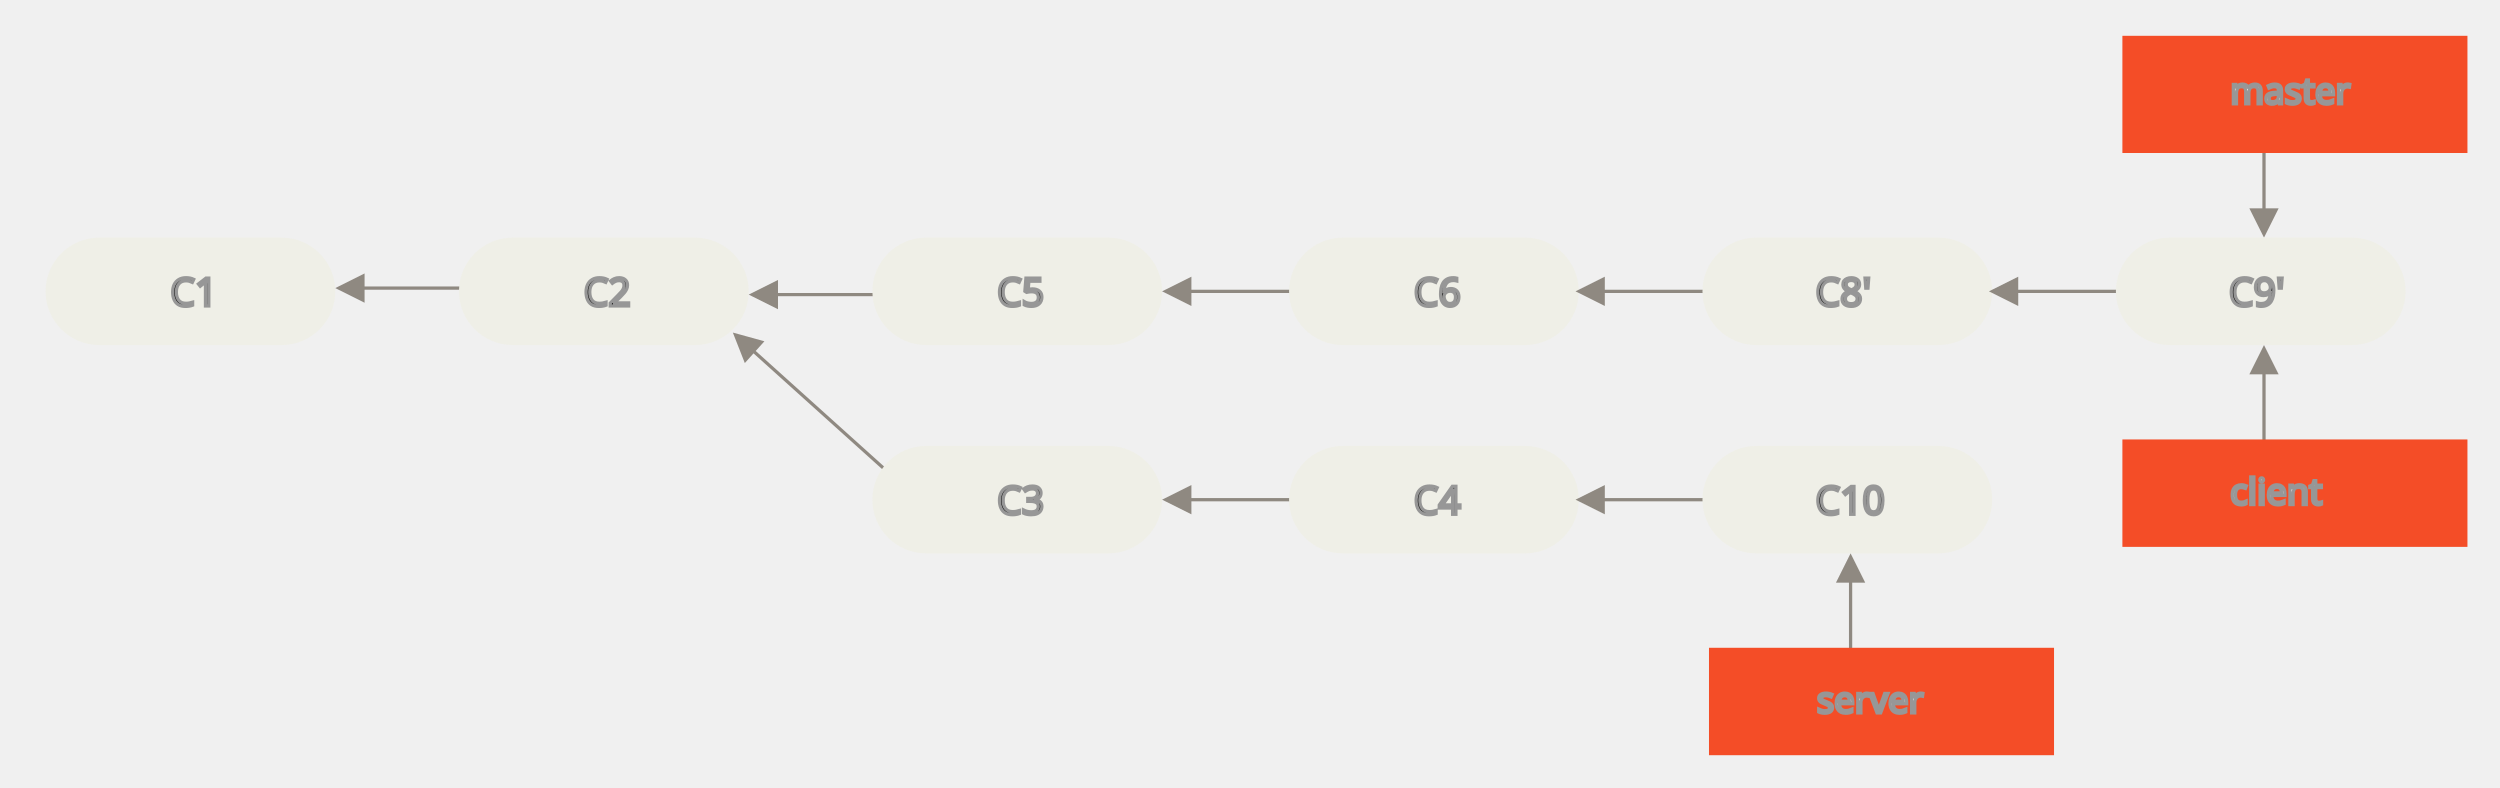
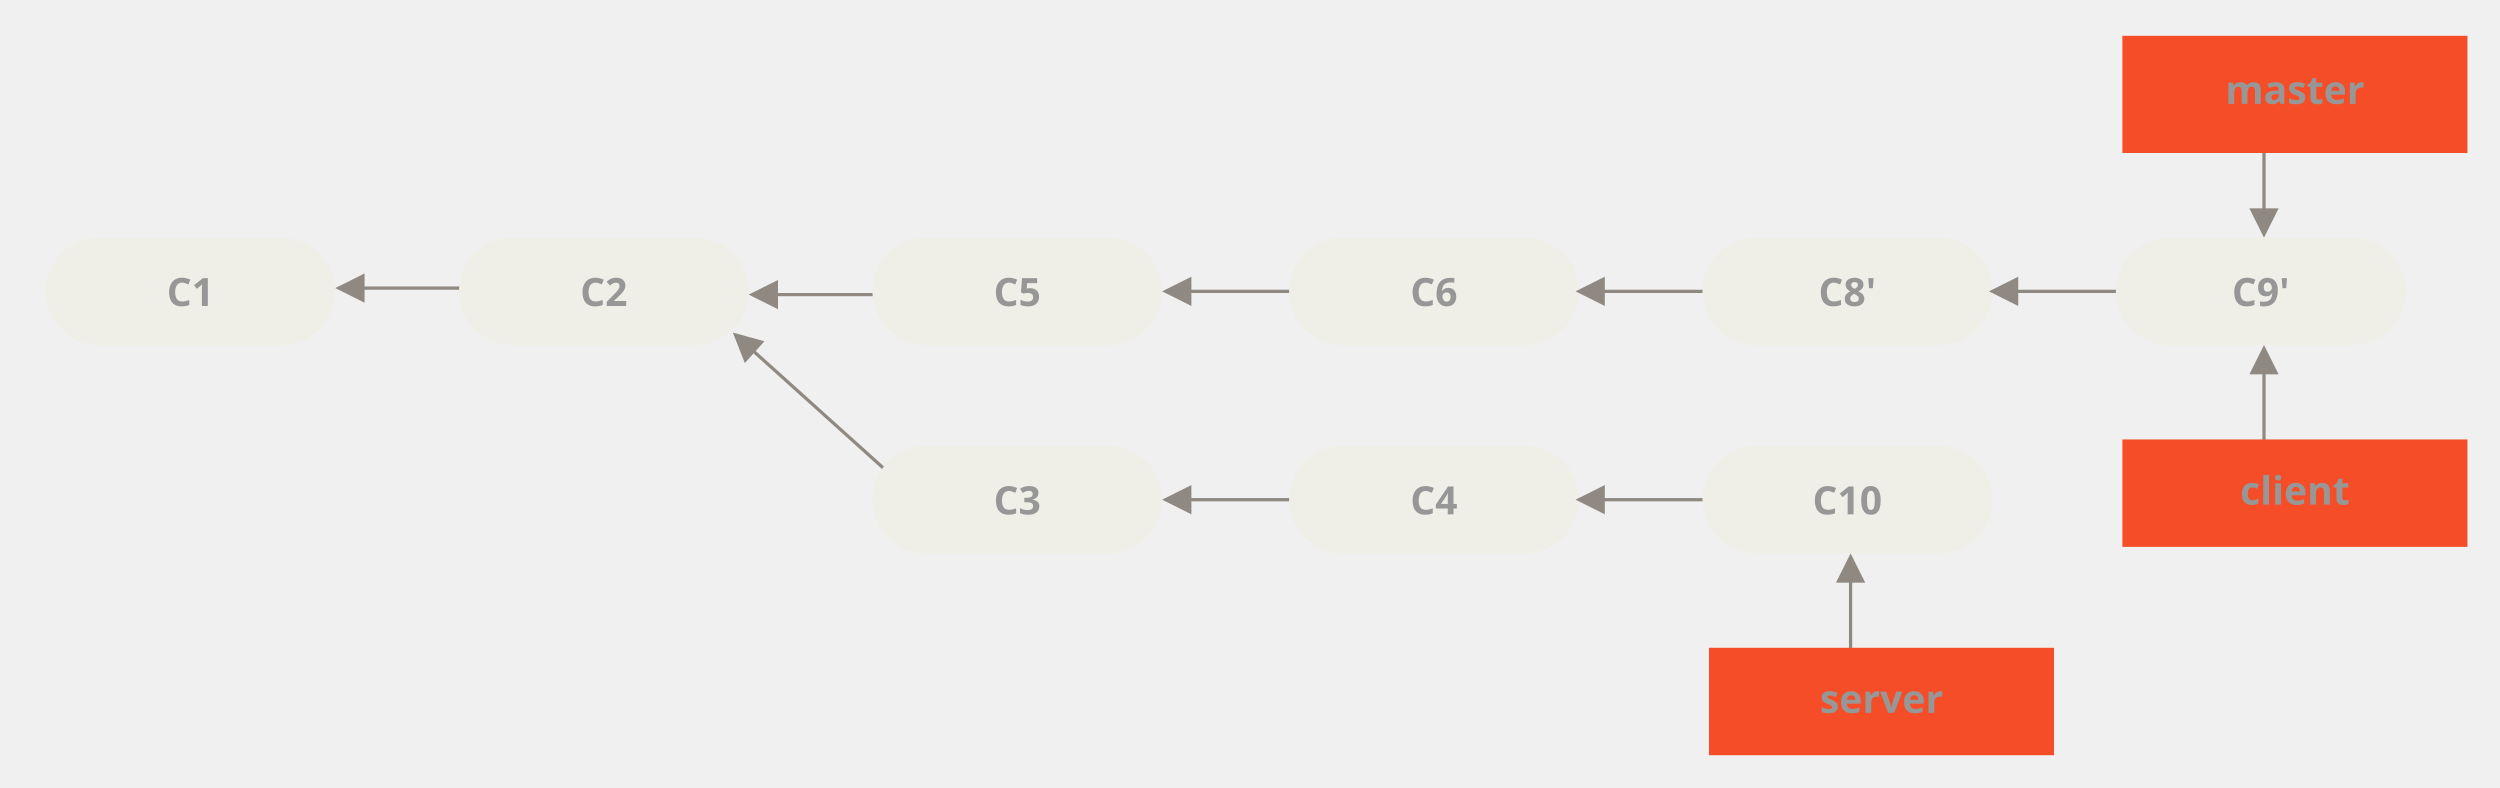
<svg xmlns="http://www.w3.org/2000/svg" width="768px" height="242px" viewBox="0 0 768 242" version="1.1">
  <g id="03---Interesting-Rebase-3" stroke="none" stroke-width="1" fill="none" fill-rule="evenodd">
    <g id="brown" transform="translate(14, 73)">
      <rect id="Rectangle-1" fill="#EFEFE7" fill-rule="evenodd" x="0" y="0" width="89" height="33" rx="16.5" />
-       <text id="C6" stroke="#979797" stroke-width="1" font-family="RobotoMono-Regular, Roboto Mono" font-size="12" font-weight="normal" fill="#000000">
-         <tspan x="38.299" y="21">C1</tspan>
+       <text stroke="#979797" stroke-width="0" font-family="Source Code Pro" font-size="12px" font-weight="900" fill="#979797" fill-opacity="1" text-anchor="middle" id="C6">
+         <tspan x="44.5" y="21">C1</tspan>
      </text>
    </g>
    <g id="Line-+-brown-2" transform="translate(103, 73)">
      <path id="Line" d="M9,15 L44,15 L44,16 L9,16 L9,20 L0,15.5 L9,11 L9,15 Z" fill="#8F8981" fill-rule="nonzero" />
      <g id="brown" transform="translate(38, 0)">
        <rect id="Rectangle-1" fill="#EFEFE7" fill-rule="evenodd" x="0" y="0" width="89" height="33" rx="16.5" />
-         <text id="C6" stroke="#979797" stroke-width="1" font-family="RobotoMono-Regular, Roboto Mono" font-size="12" font-weight="normal" fill="#000000">
-           <tspan x="38.299" y="21">C2</tspan>
+         <text stroke="#979797" stroke-width="0" font-family="Source Code Pro" font-size="12px" font-weight="900" fill="#979797" fill-opacity="1" text-anchor="middle" id="C6">
+           <tspan x="44.5" y="21">C2</tspan>
        </text>
      </g>
    </g>
    <g id="Line-2-+-brown-3" transform="translate(230, 73)">
      <path id="Line-2" d="M9,17 L44,17 L44,18 L9,18 L9,22 L0,17.5 L9,13 L9,17 Z" fill="#8F8981" fill-rule="nonzero" />
      <g id="brown" transform="translate(38, 0)">
        <rect id="Rectangle-1" fill="#EFEFE7" fill-rule="evenodd" x="0" y="0" width="89" height="33" rx="16.5" />
-         <text id="C6" stroke="#979797" stroke-width="1" font-family="RobotoMono-Regular, Roboto Mono" font-size="12" font-weight="normal" fill="#000000">
-           <tspan x="38.299" y="21">C5</tspan>
+         <text stroke="#979797" stroke-width="0" font-family="Source Code Pro" font-size="12px" font-weight="900" fill="#979797" fill-opacity="1" text-anchor="middle" id="C6">
+           <tspan x="44.5" y="21">C5</tspan>
        </text>
      </g>
    </g>
    <g id="Line-7-+-ref-3" transform="translate(652, 11)">
      <path id="Line-7" d="M43,53 L43,21 L44,21 L44,53 L48,53 L43.5,62 L39,53 L43,53 Z" fill="#8F8981" fill-rule="nonzero" />
      <g id="ref">
        <rect id="Rectangle-2" fill="#F44D27" fill-rule="evenodd" x="0" y="0" width="106" height="36" />
-         <text id="master" stroke="#979797" stroke-width="1" font-family="RobotoMono-Regular, Roboto Mono" font-size="11.143" font-weight="normal" fill="#FFFFFF">
-           <tspan x="33.129" y="20.909">master</tspan>
+         <text stroke="#979797" stroke-width="0" font-family="Source Code Pro" font-size="12px" font-weight="900" fill="#979797" fill-opacity="1" text-anchor="middle" id="master">
+           <tspan x="53" y="20.909">master</tspan>
        </text>
      </g>
    </g>
    <g id="Line-6-+-brown-4" transform="translate(357, 73)">
      <path id="Line-6" d="M9,16 L44,16 L44,17 L9,17 L9,21 L0,16.5 L9,12 L9,16 Z" fill="#8F8981" fill-rule="nonzero" />
      <g id="brown" transform="translate(39, 0)">
        <rect id="Rectangle-1" fill="#EFEFE7" fill-rule="evenodd" x="0" y="0" width="89" height="33" rx="16.5" />
-         <text id="C6" stroke="#979797" stroke-width="1" font-family="RobotoMono-Regular, Roboto Mono" font-size="12" font-weight="normal" fill="#000000">
-           <tspan x="38.299" y="21">C6</tspan>
+         <text stroke="#979797" stroke-width="0" font-family="Source Code Pro" font-size="12px" font-weight="900" fill="#979797" fill-opacity="1" text-anchor="middle" id="C6">
+           <tspan x="44.5" y="21">C6</tspan>
        </text>
      </g>
    </g>
    <g id="Line-6-+-brown-5" transform="translate(484, 73)">
      <path id="Line-6" d="M9,16 L44,16 L44,17 L9,17 L9,21 L0,16.5 L9,12 L9,16 Z" fill="#8F8981" fill-rule="nonzero" />
      <g id="brown" transform="translate(39, 0)">
        <rect id="Rectangle-1" fill="#EFEFE7" fill-rule="evenodd" x="0" y="0" width="89" height="33" rx="16.5" />
-         <text id="C6" stroke="#979797" stroke-width="1" font-family="RobotoMono-Regular, Roboto Mono" font-size="12" font-weight="normal" fill="#000000">
-           <tspan x="34.698" y="21">C8'</tspan>
+         <text stroke="#979797" stroke-width="0" font-family="Source Code Pro" font-size="12px" font-weight="900" fill="#979797" fill-opacity="1" text-anchor="middle" id="C6">
+           <tspan x="44.5" y="21">C8'</tspan>
        </text>
      </g>
    </g>
    <path id="Line-12" d="M620,89 L655,89 L655,90 L620,90 L620,94 L611,89.5 L620,85 L620,89 Z" fill="#8F8981" fill-rule="nonzero" />
    <g id="brown" transform="translate(650, 73)">
      <rect id="Rectangle-1" fill="#EFEFE7" fill-rule="evenodd" x="0" y="0" width="89" height="33" rx="16.5" />
-       <text id="C6" stroke="#979797" stroke-width="1" font-family="RobotoMono-Regular, Roboto Mono" font-size="12" font-weight="normal" fill="#000000">
-         <tspan x="34.698" y="21">C9'</tspan>
+       <text stroke="#979797" stroke-width="0" font-family="Source Code Pro" font-size="12px" font-weight="900" fill="#979797" fill-opacity="1" text-anchor="middle" id="C6">
+         <tspan x="44.5" y="21">C9'</tspan>
      </text>
    </g>
    <path id="Line-8" d="M232.152,107.815 L276.206,147.463 L275.537,148.206 L231.484,108.558 L228.808,111.531 L225.128,102.166 L234.828,104.841 L232.152,107.815 Z" fill="#8F8981" fill-rule="nonzero" />
    <g id="brown" transform="translate(268, 137)">
      <rect id="Rectangle-1" fill="#EFEFE7" fill-rule="evenodd" x="0" y="0" width="89" height="33" rx="16.5" />
-       <text id="C6" stroke="#979797" stroke-width="1" font-family="RobotoMono-Regular, Roboto Mono" font-size="12" font-weight="normal" fill="#000000">
-         <tspan x="38.299" y="21">C3</tspan>
+       <text stroke="#979797" stroke-width="0" font-family="Source Code Pro" font-size="12px" font-weight="900" fill="#979797" fill-opacity="1" text-anchor="middle" id="C6">
+         <tspan x="44.5" y="21">C3</tspan>
      </text>
    </g>
    <g id="Line-6-+-brown-6" transform="translate(357, 137)">
      <path id="Line-6" d="M9,16 L44,16 L44,17 L9,17 L9,21 L0,16.5 L9,12 L9,16 Z" fill="#8F8981" fill-rule="nonzero" />
      <g id="brown" transform="translate(39, 0)">
        <rect id="Rectangle-1" fill="#EFEFE7" fill-rule="evenodd" x="0" y="0" width="89" height="33" rx="16.5" />
-         <text id="C6" stroke="#979797" stroke-width="1" font-family="RobotoMono-Regular, Roboto Mono" font-size="12" font-weight="normal" fill="#000000">
-           <tspan x="38.299" y="21">C4</tspan>
+         <text stroke="#979797" stroke-width="0" font-family="Source Code Pro" font-size="12px" font-weight="900" fill="#979797" fill-opacity="1" text-anchor="middle" id="C6">
+           <tspan x="44.5" y="21">C4</tspan>
        </text>
      </g>
    </g>
    <path id="Line-11" d="M493,153 L528,153 L528,154 L493,154 L493,158 L484,153.5 L493,149 L493,153 Z" fill="#8F8981" fill-rule="nonzero" />
    <g id="brown" transform="translate(523, 137)">
      <rect id="Rectangle-1" fill="#EFEFE7" fill-rule="evenodd" x="0" y="0" width="89" height="33" rx="16.5" />
-       <text id="C6" stroke="#979797" stroke-width="1" font-family="RobotoMono-Regular, Roboto Mono" font-size="12" font-weight="normal" fill="#000000">
-         <tspan x="34.698" y="21">C10</tspan>
+       <text stroke="#979797" stroke-width="0" font-family="Source Code Pro" font-size="12px" font-weight="900" fill="#979797" fill-opacity="1" text-anchor="middle" id="C6">
+         <tspan x="44.5" y="21">C10</tspan>
      </text>
    </g>
    <g id="Line-4-+-ref-2" transform="translate(525, 170)">
      <path id="Line-4" d="M44,9 L44,44 L43,44 L43,9 L39,9 L43.5,0 L48,9 L44,9 Z" fill="#8F8981" fill-rule="nonzero" />
      <g id="ref" transform="translate(0, 29)">
        <rect id="Rectangle-2" fill="#F44D27" fill-rule="evenodd" x="0" y="0" width="106" height="33" />
-         <text id="master" stroke="#979797" stroke-width="1" font-family="RobotoMono-Regular, Roboto Mono" font-size="11.143" font-weight="normal" fill="#FFFFFF">
-           <tspan x="33.129" y="20">server</tspan>
+         <text stroke="#979797" stroke-width="0" font-family="Source Code Pro" font-size="12px" font-weight="900" fill="#979797" fill-opacity="1" text-anchor="middle" id="master">
+           <tspan x="53" y="20">server</tspan>
        </text>
      </g>
    </g>
    <g id="Line-4-+-ref-3" transform="translate(652, 106)">
      <path id="Line-4" d="M44,9 L44,44 L43,44 L43,9 L39,9 L43.5,0 L48,9 L44,9 Z" fill="#8F8981" fill-rule="nonzero" />
      <g id="ref" transform="translate(0, 29)">
        <rect id="Rectangle-2" fill="#F44D27" fill-rule="evenodd" x="0" y="0" width="106" height="33" />
-         <text id="master" stroke="#979797" stroke-width="1" font-family="RobotoMono-Regular, Roboto Mono" font-size="11.143" font-weight="normal" fill="#FFFFFF">
-           <tspan x="33.129" y="20">client</tspan>
+         <text stroke="#979797" stroke-width="0" font-family="Source Code Pro" font-size="12px" font-weight="900" fill="#979797" fill-opacity="1" text-anchor="middle" id="master">
+           <tspan x="53" y="20">client</tspan>
        </text>
      </g>
    </g>
  </g>
</svg>
